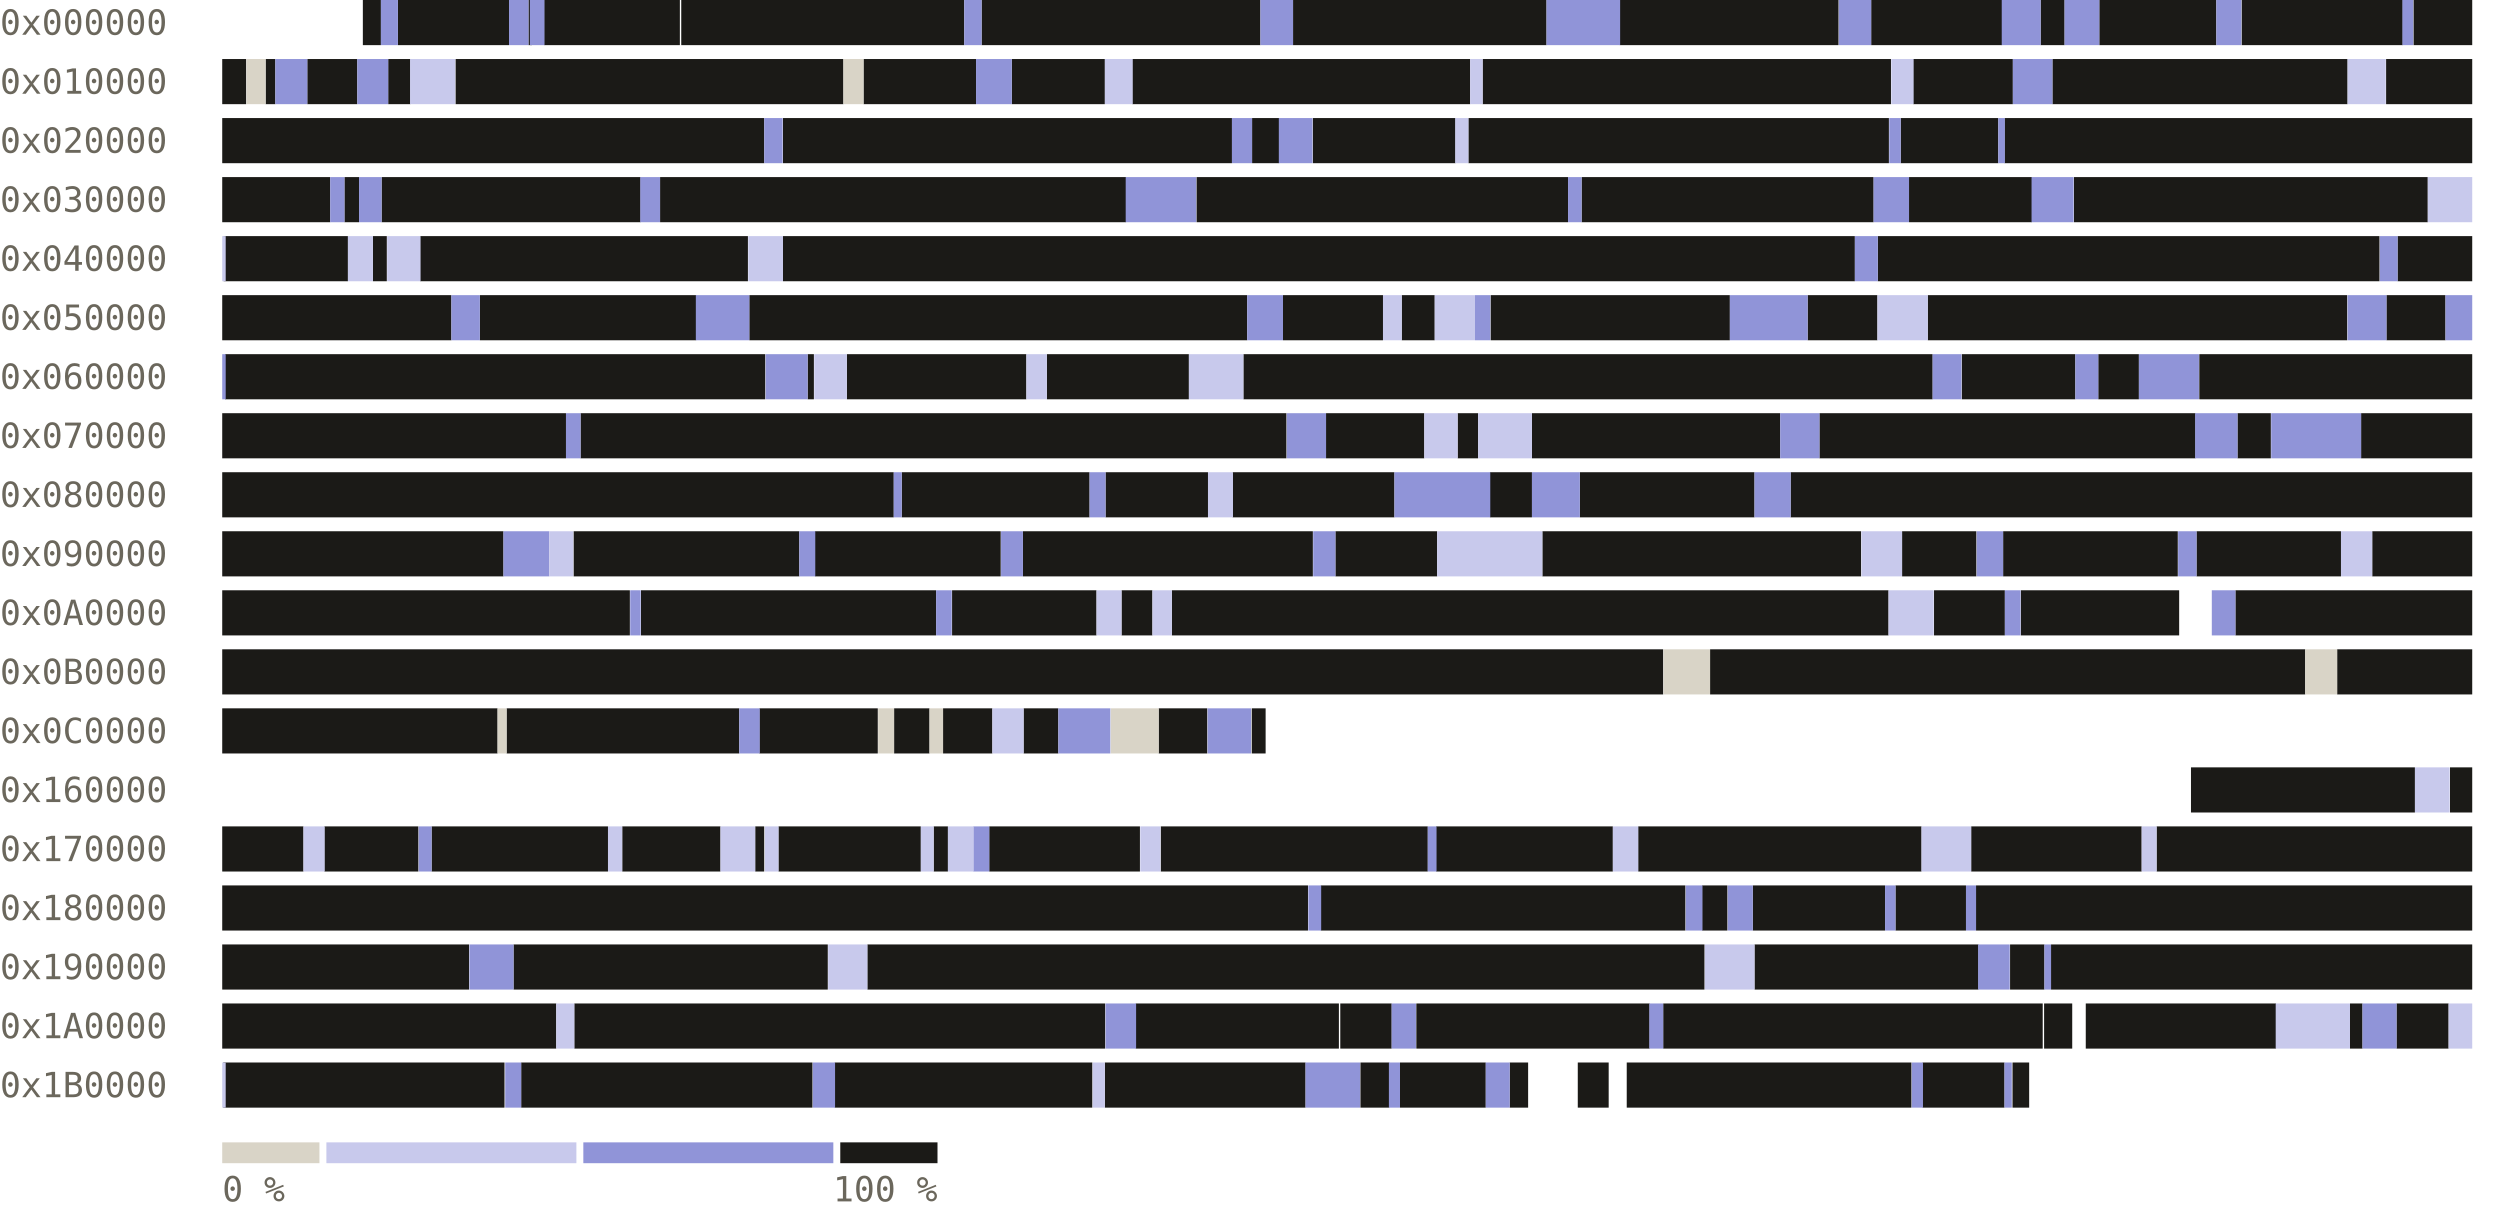
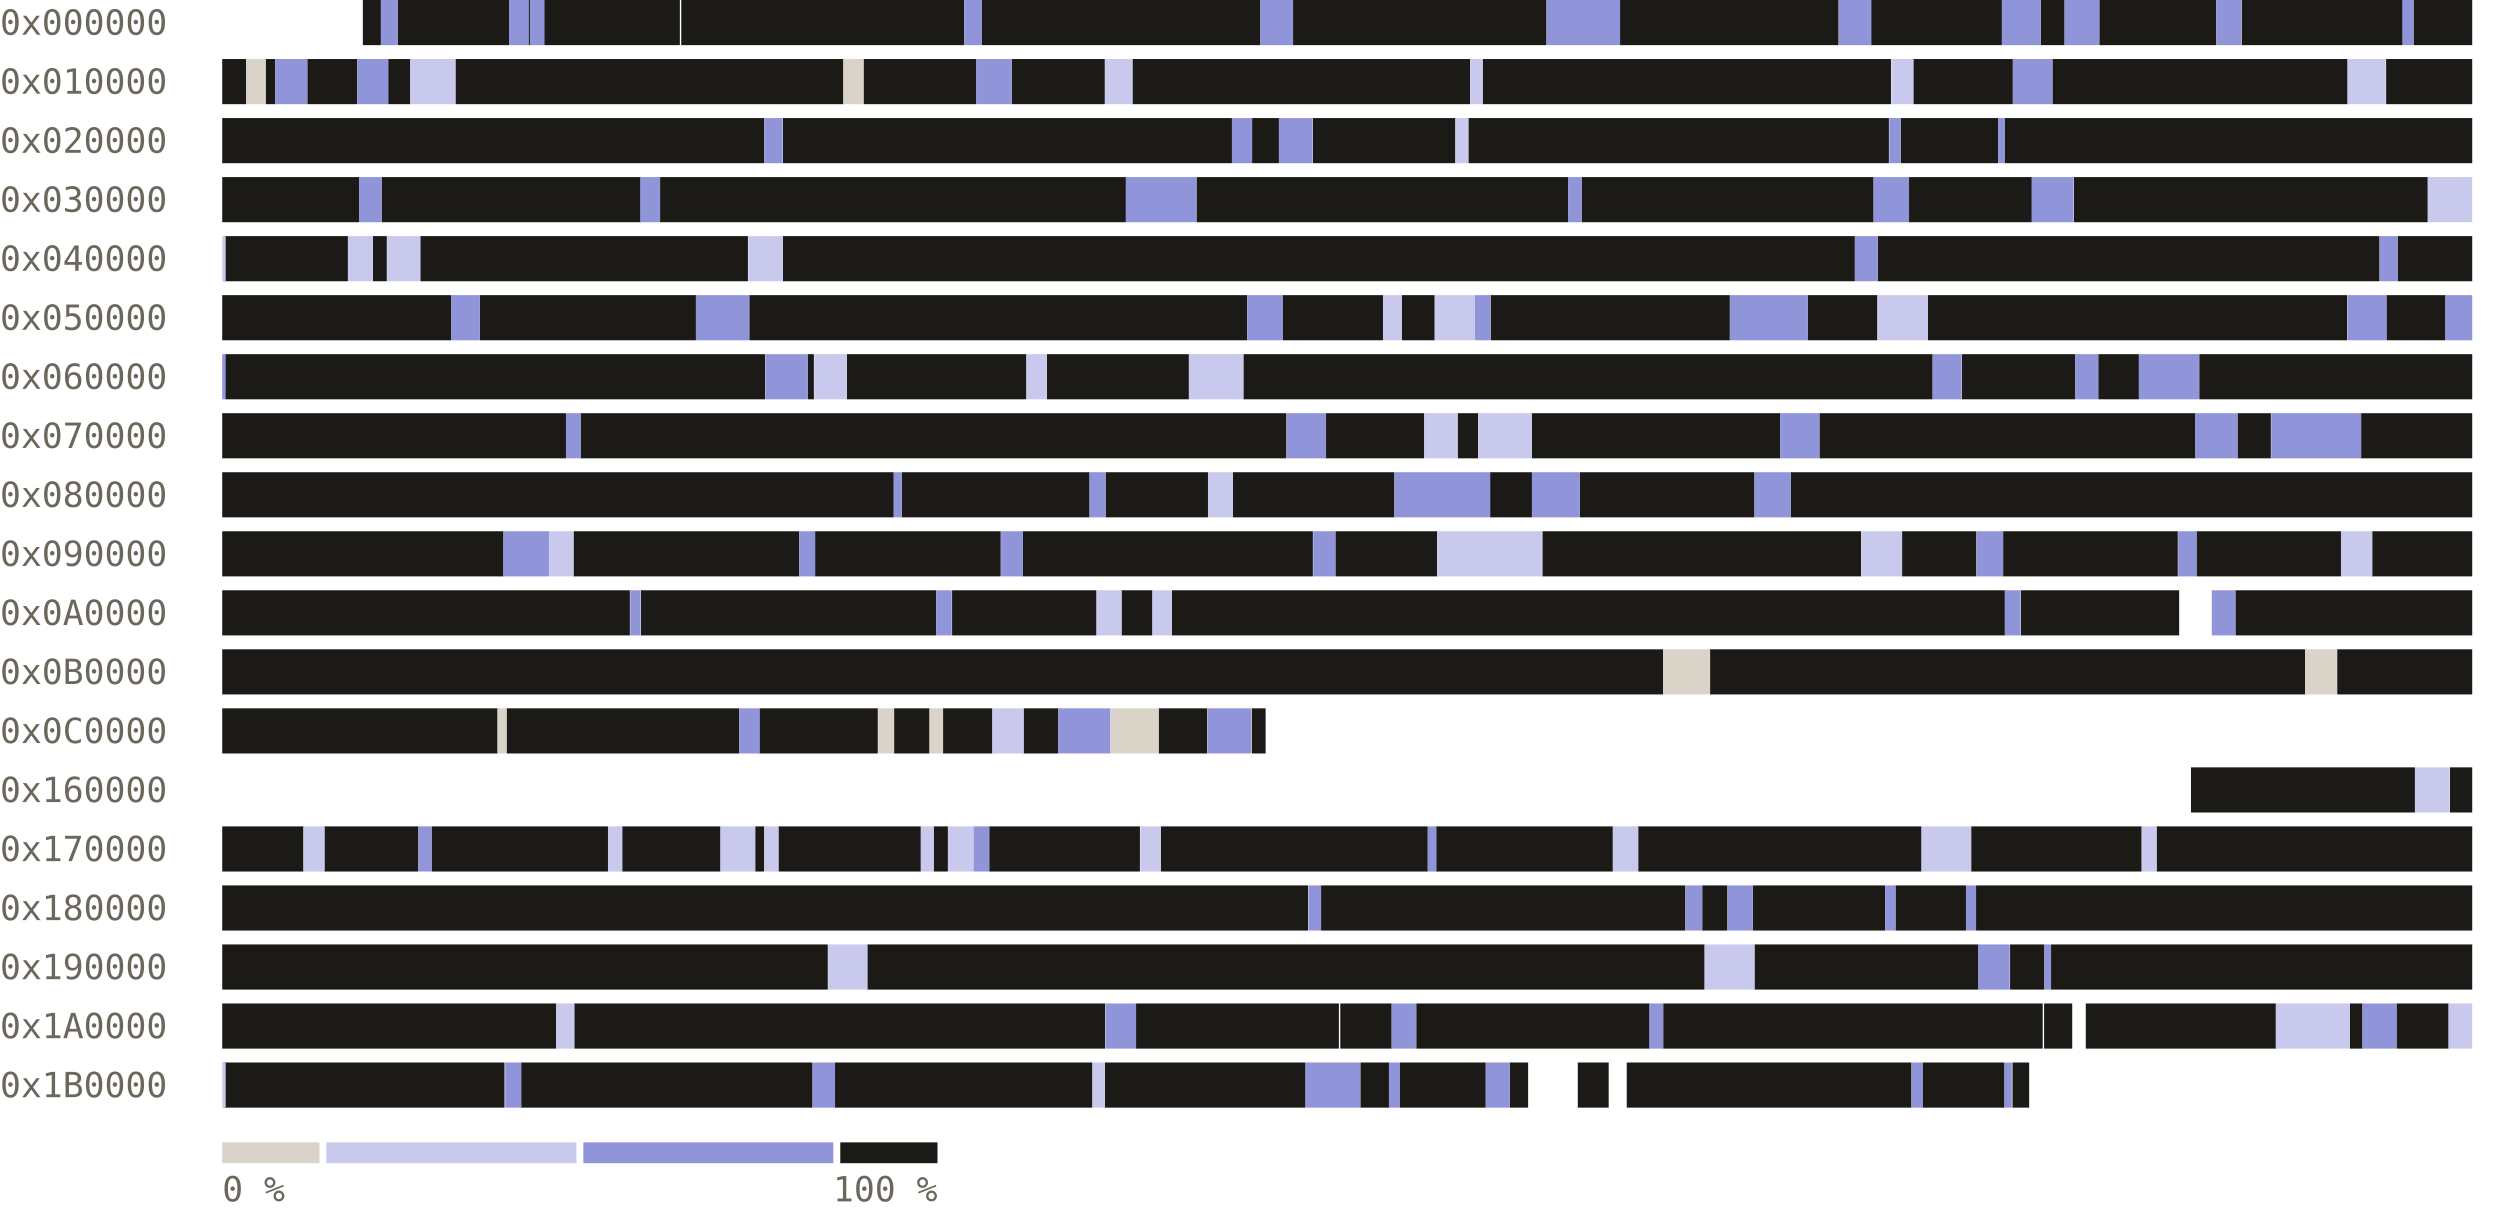
<svg xmlns="http://www.w3.org/2000/svg" viewBox="0 0 720 350" width="720" height="350">
  <style>text{font:10px monospace;fill:#6b675c}.q0{fill:#d9d4c7}.q1{fill:#e3e2f2}.q2{fill:#d6d6ef}.q3{fill:#c8c9ec}.q4{fill:#babce8}.q5{fill:#acafe4}.q6{fill:#9ea2df}.q7{fill:#9094d8}.q8{fill:#8186cf}.q9{fill:#7277c4}.q10{fill:#1b1a17}@media (prefers-color-scheme:dark){text{fill:#a8a293}.q0{fill:#4a463d}.q1{fill:#35375a}.q2{fill:#3c3f66}.q3{fill:#444772}.q4{fill:#4d517f}.q5{fill:#575b8c}.q6{fill:#62669a}.q7{fill:#6e72a8}.q8{fill:#7b7fb6}.q9{fill:#888cc4}.q10{fill:#d6d0bd}}</style>
  <text x="0" y="10">0x000000</text>
  <text x="0" y="27">0x010000</text>
  <text x="0" y="44">0x020000</text>
  <text x="0" y="61">0x030000</text>
  <text x="0" y="78">0x040000</text>
  <text x="0" y="95">0x050000</text>
  <text x="0" y="112">0x060000</text>
  <text x="0" y="129">0x070000</text>
  <text x="0" y="146">0x080000</text>
  <text x="0" y="163">0x090000</text>
  <text x="0" y="180">0x0A0000</text>
  <text x="0" y="197">0x0B0000</text>
  <text x="0" y="214">0x0C0000</text>
  <text x="0" y="231">0x160000</text>
  <text x="0" y="248">0x170000</text>
  <text x="0" y="265">0x180000</text>
  <text x="0" y="282">0x190000</text>
  <text x="0" y="299">0x1A0000</text>
  <text x="0" y="316">0x1B0000</text>
-   <path class="q10" d="M104.5 0h5.2v13h-5.2zM114.6 0h32v13h-32zM152.2 0h1v13h-1zM156.7 0h39.1v13h-39.1zM196.2 0h81.5v13h-81.5zM282.7 0h80.3v13h-80.3zM372.4 0h73v13h-73zM466.5 0h63v13h-63zM538.9 0h37.7v13h-37.7zM587.7 0h6.9v13h-6.9zM604.6 0h33.7v13h-33.7zM645.6 0h46.4v13h-46.4zM695.1 0h16.9v13h-16.9zM64 17h6.9v13h-6.9zM76.5 17h2.8v13h-2.8zM88.5 17h14.4v13h-14.4zM111.8 17h6.4v13h-6.4zM131.2 17h111.7v13h-111.7zM248.7 17h32.4v13h-32.4zM291.4 17h26.8v13h-26.8zM326.1 17h97.3v13h-97.3zM427 17h117.6v13h-117.6zM551 17h28.7v13h-28.7zM591.1 17h85v13h-85zM687.2 17h24.8v13h-24.8zM64 34h156.1v13h-156.1zM225.5 34h129.3v13h-129.3zM360.6 34h7.8v13h-7.8zM378.1 34h41.1v13h-41.1zM422.9 34h121.1v13h-121.1zM547.4 34h28.1v13h-28.1zM577.3 34h134.7v13h-134.7zM64 51h31.1v13h-31.1zM99.2 51h4.2v13h-4.2zM109.9 51h74.6v13h-74.6zM190.1 51h134.2v13h-134.2zM344.6 51h107v13h-107zM455.5 51h84.1v13h-84.1zM549.8 51h35.4v13h-35.4zM597.3 51h101.9v13h-101.9zM64.4 68h35.8v13h-35.8zM107.4 68h4v13h-4zM121 68h94.4v13h-94.4zM225.5 68h308.7v13h-308.7zM540.8 68h144.5v13h-144.5zM690.5 68h21.5v13h-21.5zM64 85h66v13h-66zM138.2 85h62.3v13h-62.3zM215.8 85h143.4v13h-143.4zM369.5 85h28.8v13h-28.8zM403.7 85h9.5v13h-9.5zM429.3 85h68.9v13h-68.9zM520.6 85h20.1v13h-20.1zM555.2 85h120.8v13h-120.8zM687.3 85h17v13h-17zM64.8 102h155.6v13h-155.6zM232.6 102h1.8v13h-1.8zM243.9 102h51.7v13h-51.7zM301.5 102h40.9v13h-40.9zM358.1 102h198.5v13h-198.5zM565 102h32.7v13h-32.7zM604.3 102h11.7v13h-11.7zM633.4 102h78.6v13h-78.6zM64 119h99v13h-99zM167.2 119h203.3v13h-203.3zM381.9 119h28.3v13h-28.3zM419.8 119h5.9v13h-5.9zM441.2 119h71.5v13h-71.5zM524 119h108.3v13h-108.3zM644.4 119h9.6v13h-9.6zM680 119h32v13h-32zM64 136h193.4v13h-193.4zM259.7 136h54.1v13h-54.1zM318.4 136h29.5v13h-29.5zM355 136h46.6v13h-46.6zM429.1 136h12.1v13h-12.1zM455 136h50.3v13h-50.3zM515.7 136h196.3v13h-196.3zM64 153h81v13h-81zM165.2 153h65v13h-65zM234.7 153h53.5v13h-53.5zM294.6 153h83.5v13h-83.5zM384.6 153h29.3v13h-29.3zM444.2 153h91.8v13h-91.8zM547.8 153h21.4v13h-21.4zM576.9 153h50.3v13h-50.3zM632.6 153h41.6v13h-41.6zM683.2 153h28.8v13h-28.8zM64 170h117.4v13h-117.4zM184.6 170h85v13h-85zM274.2 170h41.6v13h-41.6zM323 170h8.9v13h-8.9zM337.5 170h206.4v13h-206.4zM557 170h20.4v13h-20.4zM582 170h45.6v13h-45.6zM643.8 170h68.2v13h-68.2zM64 187h415v13h-415zM492.5 187h171.4v13h-171.4zM673.1 187h38.9v13h-38.9zM64 204h79.3v13h-79.3zM145.9 204h67v13h-67zM218.7 204h34.1v13h-34.1zM257.5 204h10.2v13h-10.2zM271.6 204h14.2v13h-14.2zM294.8 204h10v13h-10zM333.7 204h14v13h-14zM360.5 204h4v13h-4zM631 221h64.5v13h-64.5zM705.6 221h6.4v13h-6.4zM64 238h23.4v13h-23.4zM93.4 238h27.1v13h-27.1zM124.3 238h50.8v13h-50.8zM179.2 238h28.3v13h-28.3zM217.5 238h2.6v13h-2.6zM224.2 238h41v13h-41zM268.9 238h4.1v13h-4.1zM284.9 238h43.4v13h-43.4zM334.3 238h76.9v13h-76.9zM413.6 238h50.9v13h-50.9zM471.8 238h81.6v13h-81.6zM567.7 238h49.1v13h-49.1zM621.1 238h90.9v13h-90.9zM64 255h312.7v13h-312.7zM380.4 255h105v13h-105zM490.2 255h7.3v13h-7.3zM504.8 255h38.1v13h-38.1zM545.9 255h20.3v13h-20.3zM569.1 255h142.9v13h-142.9zM64 272h71.1v13h-71.1zM147.9 272h90.5v13h-90.5zM249.8 272h241.1v13h-241.1zM505.3 272h64.5v13h-64.5zM578.9 272h9.9v13h-9.9zM590.7 272h121.3v13h-121.3zM64 289h96.2v13h-96.2zM165.4 289h152.9v13h-152.9zM327.1 289h58.5v13h-58.5zM386 289h14.8v13h-14.8zM407.9 289h67.2v13h-67.2zM479 289h109.3v13h-109.3zM588.7 289h8.1v13h-8.1zM600.7 289h54.8v13h-54.8zM676.8 289h3.6v13h-3.6zM690.2 289h15v13h-15zM64.3 306h81v13h-81zM150.1 306h83.9v13h-83.9zM240.4 306h74.2v13h-74.2zM318.2 306h57.8v13h-57.8zM391.8 306h8.3v13h-8.3zM403.2 306h24.7v13h-24.7zM434.8 306h5.3v13h-5.3zM454.4 306h8.9v13h-8.9zM468.5 306h82v13h-82zM553.7 306h23.6v13h-23.6zM579.6 306h4.8v13h-4.8z" />
-   <path class="q7" d="M109.7 0h4.9v13h-4.9zM146.6 0h5.6v13h-5.6zM152.6 0h4.2v13h-4.2zM277.7 0h5v13h-5zM363 0h9.4v13h-9.4zM445.4 0h21.2v13h-21.2zM529.6 0h9.3v13h-9.3zM576.5 0h11.2v13h-11.2zM594.6 0h10v13h-10zM638.3 0h7.2v13h-7.2zM691.9 0h3.1v13h-3.1zM79.3 17h9.2v13h-9.2zM102.9 17h8.9v13h-8.9zM281.1 17h10.3v13h-10.3zM579.7 17h11.4v13h-11.4zM220.1 34h5.3v13h-5.3zM354.8 34h5.8v13h-5.8zM368.3 34h9.7v13h-9.7zM544.1 34h3.3v13h-3.3zM575.5 34h1.9v13h-1.9zM95.1 51h4.1v13h-4.1zM103.4 51h6.5v13h-6.5zM184.4 51h5.7v13h-5.7zM324.2 51h20.3v13h-20.3zM451.6 51h3.9v13h-3.9zM539.6 51h10.2v13h-10.2zM585.1 51h12.1v13h-12.1zM534.2 68h6.6v13h-6.6zM685.4 68h5.1v13h-5.1zM130 85h8.2v13h-8.2zM200.4 85h15.4v13h-15.4zM359.2 85h10.3v13h-10.3zM424.8 85h4.4v13h-4.4zM498.2 85h22.4v13h-22.4zM676.1 85h11.2v13h-11.2zM704.3 85h7.7v13h-7.7zM64 102h1v13h-1zM220.5 102h12.1v13h-12.1zM556.6 102h8.3v13h-8.3zM597.7 102h6.6v13h-6.6zM616 102h17.3v13h-17.3zM163 119h4.2v13h-4.2zM370.6 119h11.3v13h-11.3zM512.7 119h11.3v13h-11.3zM632.2 119h12.2v13h-12.2zM654.1 119h25.9v13h-25.9zM257.4 136h2.3v13h-2.3zM313.8 136h4.6v13h-4.6zM401.6 136h27.6v13h-27.6zM441.2 136h13.8v13h-13.8zM505.3 136h10.4v13h-10.4zM145 153h13.2v13h-13.2zM230.2 153h4.6v13h-4.6zM288.3 153h6.3v13h-6.3zM378.2 153h6.4v13h-6.4zM569.3 153h7.6v13h-7.6zM627.3 153h5.3v13h-5.3zM181.5 170h3v13h-3zM269.6 170h4.5v13h-4.5zM577.4 170h4.5v13h-4.5zM637 170h6.8v13h-6.8zM212.9 204h5.9v13h-5.9zM304.8 204h15v13h-15zM347.8 204h12.5v13h-12.5zM120.6 238h3.7v13h-3.7zM280.3 238h4.6v13h-4.6zM411.2 238h2.5v13h-2.5zM376.8 255h3.7v13h-3.7zM485.5 255h4.8v13h-4.8zM497.6 255h7.2v13h-7.2zM542.9 255h3v13h-3zM566.2 255h2.9v13h-2.9zM135.2 272h12.7v13h-12.7zM569.7 272h9.1v13h-9.1zM588.8 272h1.9v13h-1.9zM318.4 289h8.8v13h-8.8zM400.8 289h7v13h-7zM475 289h4v13h-4zM680.4 289h9.8v13h-9.8zM145.5 306h4.6v13h-4.6zM234.1 306h6.4v13h-6.4zM376 306h15.7v13h-15.7zM400 306h3.2v13h-3.2zM427.9 306h6.9v13h-6.9zM550.6 306h3.2v13h-3.2zM577.3 306h2.1v13h-2.1z" />
-   <path class="q3" d="M118.1 17h13v13h-13zM318.2 17h8v13h-8zM423.4 17h3.6v13h-3.6zM544.7 17h6.4v13h-6.4zM676.1 17h11v13h-11zM419.1 34h3.8v13h-3.8zM699.2 51h12.8v13h-12.8zM64 68h1v13h-1zM100.2 68h7.2v13h-7.2zM111.5 68h9.6v13h-9.6zM215.5 68h10v13h-10zM398.3 85h5.4v13h-5.4zM413.2 85h11.6v13h-11.6zM540.7 85h14.5v13h-14.5zM234.5 102h9.4v13h-9.4zM295.6 102h5.9v13h-5.9zM342.4 102h15.7v13h-15.7zM410.2 119h9.6v13h-9.6zM425.7 119h15.5v13h-15.5zM347.9 136h7.2v13h-7.2zM158.2 153h6.9v13h-6.9zM413.9 153h30.3v13h-30.3zM536.1 153h11.7v13h-11.7zM674.2 153h9v13h-9zM315.8 170h7.2v13h-7.2zM331.9 170h5.6v13h-5.6zM543.9 170h13v13h-13zM285.8 204h9v13h-9zM695.5 221h10v13h-10zM87.4 238h6.1v13h-6.1zM175.1 238h4.1v13h-4.1zM207.5 238h10v13h-10zM220.3 238h3.9v13h-3.9zM265.2 238h3.7v13h-3.7zM273 238h7.4v13h-7.4zM328.4 238h5.8v13h-5.8zM464.5 238h7.3v13h-7.3zM553.4 238h14.3v13h-14.3zM616.8 238h4.3v13h-4.3zM238.5 272h11.3v13h-11.3zM491 272h14.3v13h-14.3zM160.2 289h5.2v13h-5.2zM655.4 289h21.4v13h-21.4zM705.2 289h6.8v13h-6.8zM64 306h1v13h-1zM314.7 306h3.5v13h-3.5z" />
+   <path class="q10" d="M104.5 0h5.2v13h-5.2zM114.6 0h32v13h-32zM152.2 0h1v13h-1zM156.7 0h39.1v13h-39.1zM196.2 0h81.5v13h-81.5zM282.7 0h80.3v13h-80.3zM372.4 0h73v13h-73zM466.5 0h63v13h-63zM538.9 0h37.7v13h-37.7zM587.7 0h6.9v13h-6.9zM604.6 0h33.7v13h-33.7zM645.6 0h46.4v13h-46.4zM695.1 0h16.9v13h-16.9zM64 17h6.9v13h-6.9zM76.5 17h2.8v13h-2.8zM88.5 17h14.4v13h-14.4zM111.8 17h6.4v13h-6.4zM131.2 17h111.7v13h-111.7zM248.7 17h32.4v13h-32.4zM291.4 17h26.8v13h-26.8zM326.1 17h97.3v13h-97.3zM427 17h117.6v13h-117.6zM551 17h28.7v13h-28.7zM591.1 17h85v13h-85zM687.2 17h24.8v13h-24.8zM64 34h156.1v13h-156.1zM225.5 34h129.3v13h-129.3zM360.6 34h7.8v13h-7.8zM378.1 34h41.1v13h-41.1zM422.9 34h121.1v13h-121.1zM547.4 34h28.1v13h-28.1zM577.3 34h134.7v13h-134.7zM64 51h39.4v13h-39.4zM109.9 51h74.6v13h-74.6zM190.1 51h134.2v13h-134.2zM344.6 51h107v13h-107zM455.5 51h84.1v13h-84.1zM549.8 51h35.4v13h-35.4zM597.3 51h101.9v13h-101.9zM64.4 68h35.8v13h-35.8zM107.4 68h4v13h-4zM121 68h94.4v13h-94.4zM225.5 68h308.7v13h-308.7zM540.8 68h144.5v13h-144.5zM690.5 68h21.5v13h-21.5zM64 85h66v13h-66zM138.2 85h62.3v13h-62.3zM215.8 85h143.4v13h-143.4zM369.5 85h28.8v13h-28.8zM403.7 85h9.5v13h-9.5zM429.3 85h68.9v13h-68.9zM520.6 85h20.1v13h-20.1zM555.2 85h120.8v13h-120.8zM687.3 85h17v13h-17zM64.8 102h155.6v13h-155.6zM232.6 102h1.8v13h-1.8zM243.9 102h51.7v13h-51.7zM301.5 102h40.9v13h-40.9zM358.1 102h198.5v13h-198.5zM565 102h32.7v13h-32.7zM604.3 102h11.7v13h-11.7zM633.4 102h78.6v13h-78.6zM64 119h99v13h-99zM167.2 119h203.3v13h-203.3zM381.9 119h28.3v13h-28.3zM419.8 119h5.9v13h-5.9zM441.2 119h71.5v13h-71.5zM524 119h108.3v13h-108.3zM644.4 119h9.6v13h-9.6zM680 119h32v13h-32zM64 136h193.4v13h-193.4zM259.7 136h54.1v13h-54.1zM318.4 136h29.5v13h-29.5zM355 136h46.6v13h-46.6zM429.1 136h12.1v13h-12.1zM455 136h50.3v13h-50.3zM515.7 136h196.3v13h-196.3zM64 153h81v13h-81zM165.2 153h65v13h-65zM234.7 153h53.5v13h-53.5zM294.6 153h83.5v13h-83.5zM384.6 153h29.3v13h-29.3zM444.2 153h91.8v13h-91.8zM547.8 153h21.4v13h-21.4zM576.9 153h50.3v13h-50.3zM632.6 153h41.6v13h-41.6zM683.2 153h28.8v13h-28.8zM64 170h117.4v13h-117.4zM184.6 170h85v13h-85zM274.2 170h41.6v13h-41.6zM323 170h8.9v13h-8.9zM337.5 170h239.9v13h-239.9zM582 170h45.6v13h-45.6zM643.8 170h68.2v13h-68.2zM64 187h415v13h-415zM492.5 187h171.4v13h-171.4zM673.1 187h38.9v13h-38.9zM64 204h79.3v13h-79.3zM145.9 204h67v13h-67zM218.7 204h34.1v13h-34.1zM257.5 204h10.2v13h-10.2zM271.6 204h14.2v13h-14.2zM294.8 204h10v13h-10zM333.7 204h14v13h-14zM360.5 204h4v13h-4zM631 221h64.5v13h-64.5zM705.6 221h6.4v13h-6.4zM64 238h23.4v13h-23.4zM93.4 238h27.1v13h-27.1zM124.3 238h50.8v13h-50.8zM179.2 238h28.3v13h-28.3zM217.5 238h2.6v13h-2.6zM224.2 238h41v13h-41zM268.9 238h4.1v13h-4.1zM284.9 238h43.4v13h-43.4zM334.3 238h76.9v13h-76.9zM413.6 238h50.9v13h-50.9zM471.8 238h81.6v13h-81.6zM567.7 238h49.1v13h-49.1zM621.1 238h90.9v13h-90.9zM64 255h312.7v13h-312.7zM380.4 255h105v13h-105zM490.2 255h7.3v13h-7.3zM504.8 255h38.1v13h-38.1zM545.9 255h20.3v13h-20.3zM569.1 255h142.9v13h-142.9zM64 272h174.4v13h-174.4zM249.8 272h241.1v13h-241.1zM505.3 272h64.5v13h-64.5zM578.9 272h9.9v13h-9.9zM590.7 272h121.3v13h-121.3zM64 289h96.2v13h-96.2zM165.4 289h152.9v13h-152.9zM327.1 289h58.5v13h-58.5zM386 289h14.8v13h-14.8zM407.9 289h67.2v13h-67.2zM479 289h109.3v13h-109.3zM588.7 289h8.1v13h-8.1zM600.7 289h54.8v13h-54.8zM676.8 289h3.6v13h-3.6zM690.2 289h15v13h-15zM64.3 306h81v13h-81zM150.1 306h83.9v13h-83.9zM240.4 306h74.2v13h-74.2zM318.2 306h57.8v13h-57.8zM391.8 306h8.3v13h-8.3zM403.2 306h24.7v13h-24.7zM434.8 306h5.3v13h-5.3zM454.4 306h8.9v13h-8.9zM468.5 306h82v13h-82zM553.7 306h23.6v13h-23.6zM579.6 306h4.8v13h-4.8z" />
+   <path class="q7" d="M109.7 0h4.9v13h-4.9zM146.6 0h5.6v13h-5.6zM152.6 0h4.2v13h-4.2zM277.7 0h5v13h-5zM363 0h9.4v13h-9.4zM445.4 0h21.2v13h-21.2zM529.6 0h9.3v13h-9.3zM576.5 0h11.2v13h-11.2zM594.6 0h10v13h-10zM638.3 0h7.2v13h-7.2zM691.9 0h3.1v13h-3.1zM79.3 17h9.2v13h-9.2zM102.9 17h8.9v13h-8.9zM281.1 17h10.3v13h-10.3zM579.7 17h11.4v13h-11.4zM220.1 34h5.3v13h-5.3zM354.8 34h5.8v13h-5.8zM368.3 34h9.7v13h-9.7zM544.1 34h3.3v13h-3.3zM575.5 34h1.9v13h-1.9zM103.4 51h6.5v13h-6.5zM184.4 51h5.7v13h-5.7zM324.2 51h20.3v13h-20.3zM451.6 51h3.9v13h-3.9zM539.6 51h10.2v13h-10.2zM585.1 51h12.1v13h-12.1zM534.2 68h6.6v13h-6.6zM685.4 68h5.1v13h-5.1zM130 85h8.2v13h-8.2zM200.4 85h15.4v13h-15.4zM359.2 85h10.3v13h-10.3zM424.8 85h4.4v13h-4.4zM498.2 85h22.4v13h-22.4zM676.1 85h11.2v13h-11.2zM704.3 85h7.7v13h-7.7zM64 102h1v13h-1zM220.5 102h12.1v13h-12.1zM556.6 102h8.3v13h-8.3zM597.7 102h6.6v13h-6.6zM616 102h17.3v13h-17.3zM163 119h4.2v13h-4.2zM370.6 119h11.3v13h-11.3zM512.7 119h11.3v13h-11.3zM632.2 119h12.2v13h-12.2zM654.1 119h25.9v13h-25.9zM257.4 136h2.3v13h-2.3zM313.8 136h4.6v13h-4.6zM401.6 136h27.6v13h-27.6zM441.2 136h13.8v13h-13.8zM505.3 136h10.4v13h-10.4zM145 153h13.2v13h-13.2zM230.2 153h4.6v13h-4.6zM288.3 153h6.3v13h-6.3zM378.2 153h6.4v13h-6.4zM569.3 153h7.6v13h-7.6zM627.3 153h5.3v13h-5.3zM181.5 170h3v13h-3zM269.6 170h4.5v13h-4.5zM577.4 170h4.5v13h-4.5zM637 170h6.8v13h-6.8zM212.9 204h5.9v13h-5.9zM304.8 204h15v13h-15zM347.8 204h12.5v13h-12.5zM120.6 238h3.7v13h-3.7zM280.3 238h4.6v13h-4.6zM411.2 238h2.5v13h-2.5zM376.8 255h3.7v13h-3.7zM485.5 255h4.8v13h-4.8zM497.6 255h7.2v13h-7.2zM542.9 255h3v13h-3zM566.2 255h2.9v13h-2.9zM569.7 272h9.1v13h-9.1zM588.8 272h1.9v13h-1.9zM318.4 289h8.8v13h-8.8zM400.8 289h7v13h-7zM475 289h4v13h-4zM680.4 289h9.8v13h-9.8zM145.5 306h4.6v13h-4.6zM234.1 306h6.4v13h-6.4zM376 306h15.7v13h-15.7zM400 306h3.2v13h-3.2zM427.9 306h6.9v13h-6.9zM550.6 306h3.2v13h-3.2zM577.3 306h2.1v13h-2.1z" />
+   <path class="q3" d="M118.1 17h13v13h-13zM318.2 17h8v13h-8zM423.4 17h3.6v13h-3.6zM544.7 17h6.4v13h-6.4zM676.1 17h11v13h-11zM419.1 34h3.8v13h-3.8zM699.2 51h12.8v13h-12.8zM64 68h1v13h-1zM100.2 68h7.2v13h-7.2zM111.5 68h9.6v13h-9.6zM215.5 68h10v13h-10zM398.3 85h5.4v13h-5.4zM413.2 85h11.6v13h-11.6zM540.7 85h14.5v13h-14.5zM234.5 102h9.4v13h-9.4zM295.6 102h5.9v13h-5.9zM342.4 102h15.7v13h-15.7zM410.2 119h9.6v13h-9.6zM425.7 119h15.5v13h-15.5zM347.9 136h7.2v13h-7.2zM158.2 153h6.9v13h-6.9zM413.9 153h30.3v13h-30.3zM536.1 153h11.7v13h-11.7zM674.2 153h9v13h-9zM315.8 170h7.2v13h-7.2zM331.9 170h5.6v13h-5.6zM285.8 204h9v13h-9zM695.5 221h10v13h-10zM87.4 238h6.1v13h-6.1zM175.1 238h4.1v13h-4.1zM207.5 238h10v13h-10zM220.3 238h3.9v13h-3.9zM265.2 238h3.7v13h-3.7zM273 238h7.4v13h-7.4zM328.4 238h5.8v13h-5.8zM464.5 238h7.3v13h-7.3zM553.4 238h14.3v13h-14.3zM616.8 238h4.3v13h-4.3zM238.5 272h11.3v13h-11.3zM491 272h14.3v13h-14.3zM160.2 289h5.2v13h-5.2zM655.4 289h21.4v13h-21.4zM705.2 289h6.8v13h-6.8zM64 306h1v13h-1zM314.7 306h3.5v13h-3.5z" />
  <path class="q0" d="M71 17h5.5v13h-5.5zM242.9 17h5.8v13h-5.8zM479.1 187h13.4v13h-13.4zM663.9 187h9.2v13h-9.2zM143.3 204h2.6v13h-2.6zM252.9 204h4.6v13h-4.6zM267.7 204h3.9v13h-3.9zM319.9 204h13.8v13h-13.8z" />
  <rect class="q0" x="64" y="329" width="28" height="6" />
  <rect class="q3" x="94" y="329" width="72" height="6" />
  <rect class="q7" x="168" y="329" width="72" height="6" />
  <rect class="q10" x="242" y="329" width="28" height="6" />
  <text x="64" y="346">0 %</text>
  <text x="270" y="346" text-anchor="end">100 %</text>
</svg>
